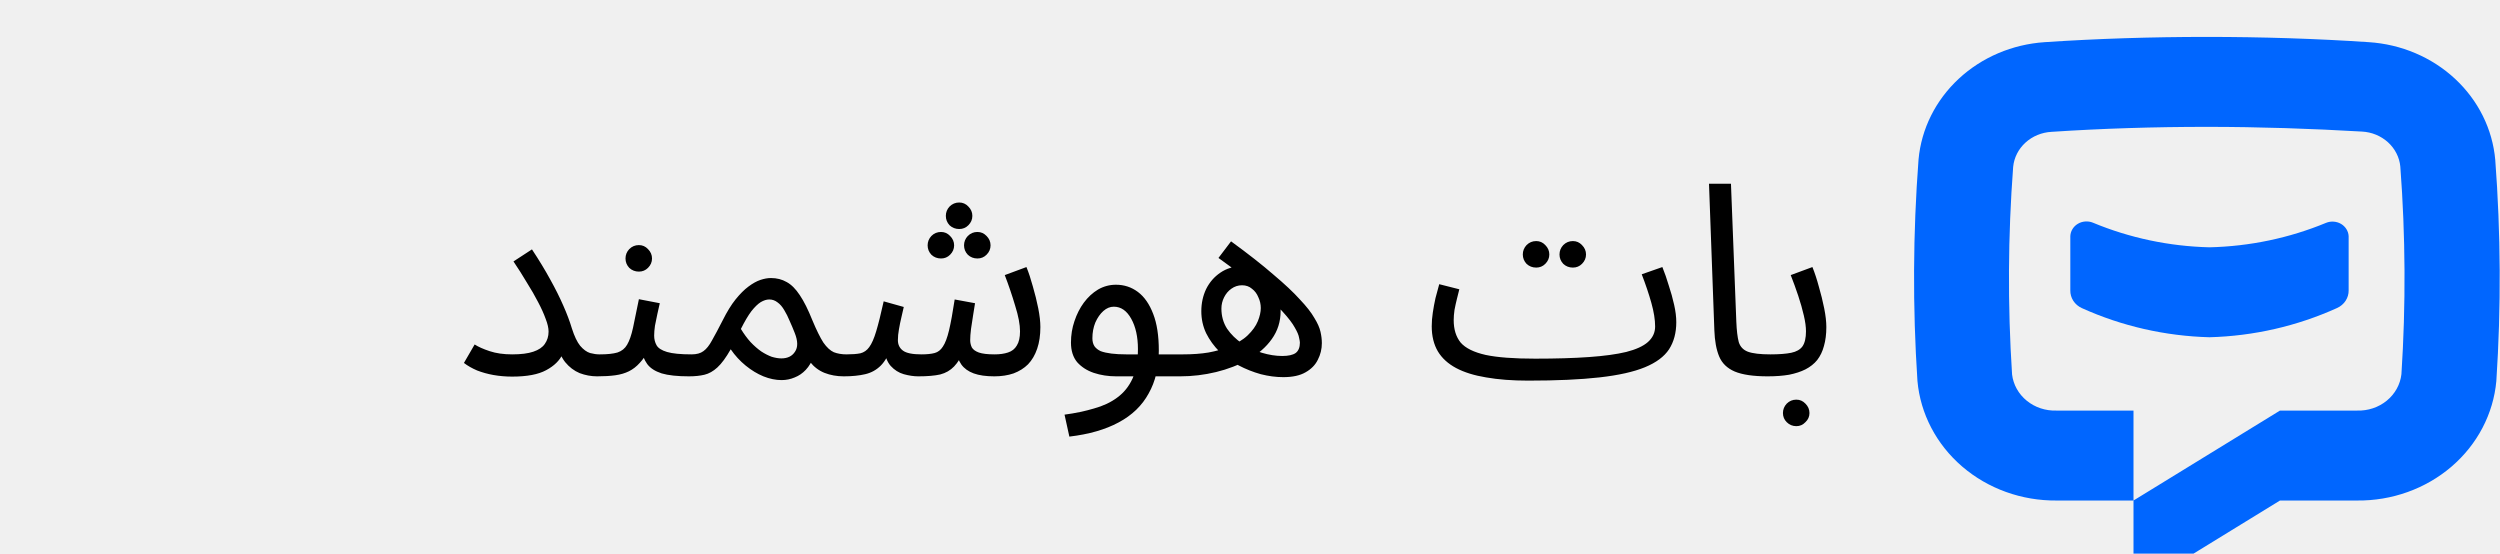
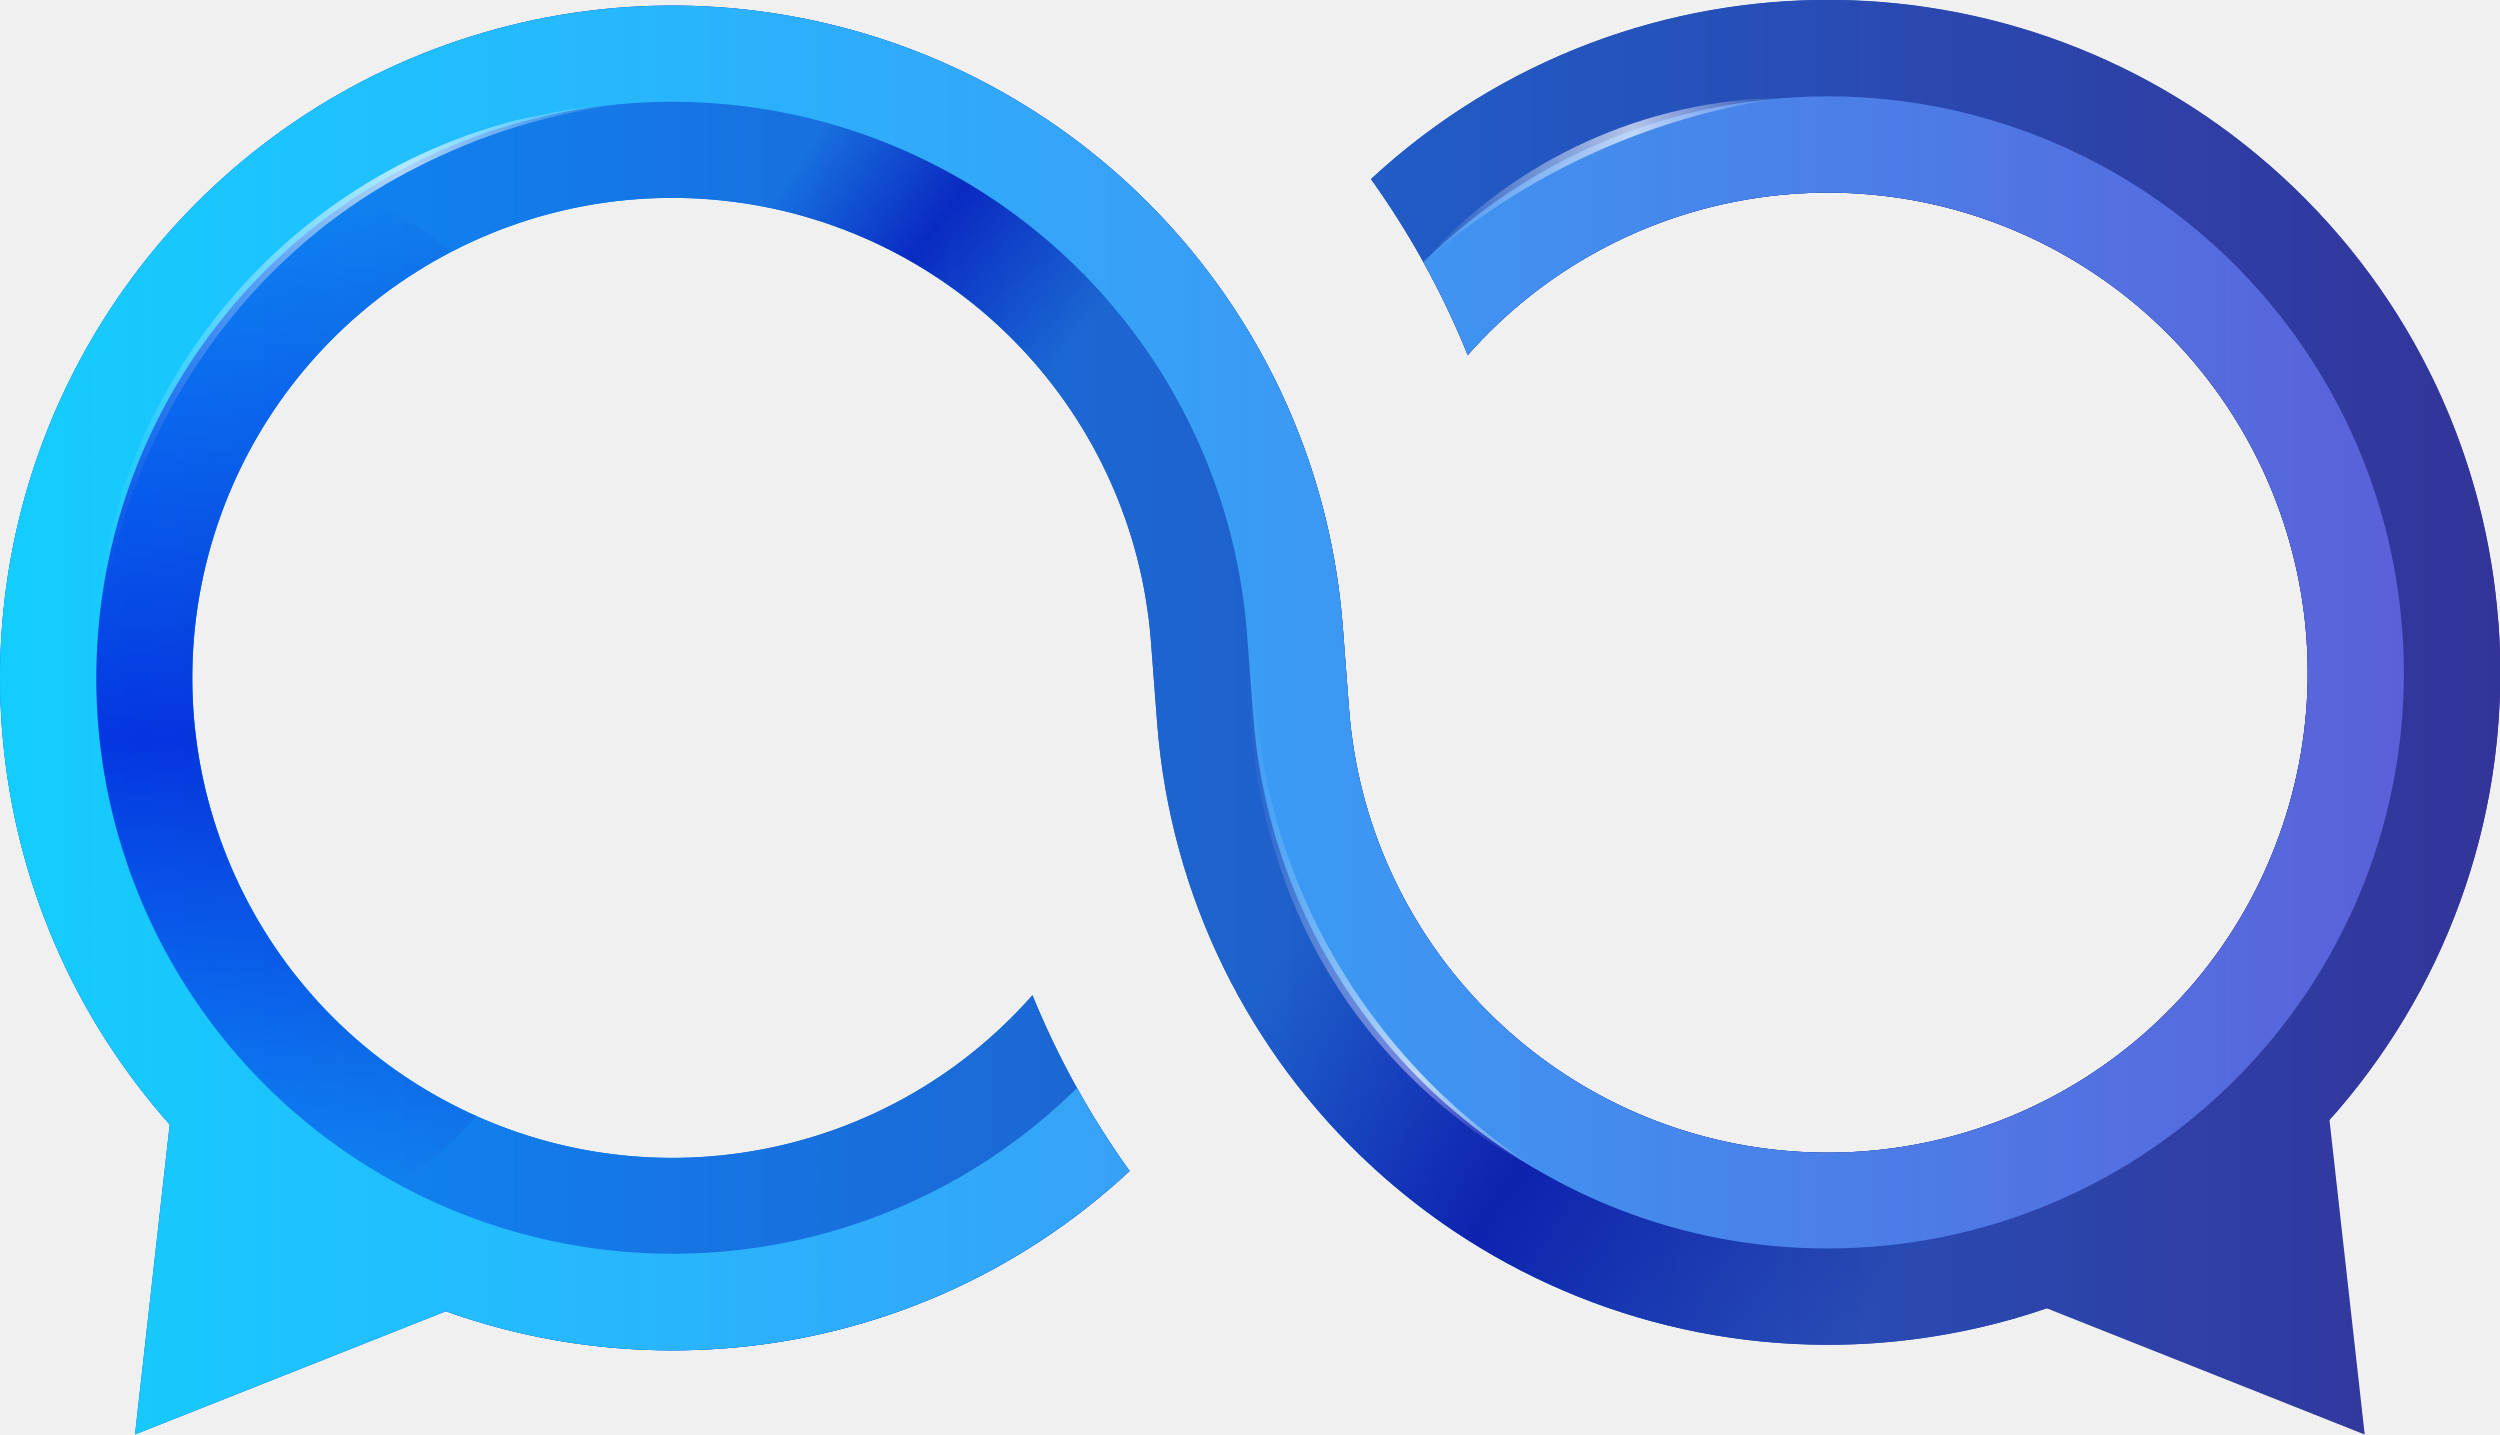
- <svg xmlns="http://www.w3.org/2000/svg" width="140" height="31" viewBox="0 0 140 31" fill="none">
-   <g clip-path="url(#clip0_66_9)">
-     <path d="M131.524 13.225V16.259C131.528 16.465 131.469 16.667 131.355 16.842C131.241 17.018 131.076 17.158 130.88 17.247C128.644 18.26 126.209 18.819 123.731 18.886C121.255 18.82 118.82 18.265 116.586 17.255C116.388 17.166 116.221 17.024 116.106 16.847C115.991 16.671 115.933 16.466 115.938 16.259V13.225C115.943 13.086 115.984 12.95 116.058 12.83C116.131 12.709 116.234 12.607 116.359 12.533C116.483 12.458 116.625 12.414 116.772 12.403C116.918 12.392 117.066 12.414 117.201 12.469C119.262 13.326 121.48 13.795 123.731 13.849C125.982 13.797 128.202 13.332 130.265 12.477C130.399 12.423 130.545 12.401 130.691 12.412C130.837 12.423 130.977 12.467 131.101 12.54C131.224 12.614 131.327 12.714 131.401 12.834C131.475 12.953 131.517 13.087 131.524 13.225Z" fill="#0066FF" />
-     <path d="M139.795 21.337C139.629 23.178 138.731 24.891 137.282 26.133C135.834 27.374 133.942 28.052 131.986 28.029H127.679L119.476 33.067V28.029L127.679 22.992H131.994C132.605 23.012 133.201 22.814 133.662 22.435C134.123 22.057 134.416 21.527 134.48 20.953C134.731 17.081 134.71 13.198 134.418 9.328C134.369 8.812 134.124 8.33 133.73 7.97C133.335 7.61 132.817 7.396 132.269 7.368C129.472 7.205 126.527 7.104 123.578 7.104C120.629 7.104 117.684 7.197 114.887 7.383C114.339 7.412 113.82 7.626 113.426 7.986C113.031 8.346 112.787 8.828 112.737 9.344C112.446 13.213 112.425 17.097 112.676 20.969C112.744 21.54 113.038 22.066 113.499 22.441C113.959 22.816 114.553 23.013 115.161 22.992H119.476V28.029H115.17C113.216 28.047 111.328 27.368 109.882 26.126C108.437 24.884 107.542 23.172 107.377 21.333C107.105 17.203 107.126 13.061 107.438 8.933C107.593 7.222 108.391 5.619 109.686 4.414C110.982 3.208 112.691 2.481 114.505 2.361C117.425 2.164 120.502 2.067 123.578 2.067C126.654 2.067 129.73 2.164 132.65 2.361C134.47 2.478 136.185 3.206 137.484 4.415C138.784 5.623 139.582 7.232 139.734 8.949C140.045 13.072 140.066 17.211 139.795 21.337Z" fill="#0066FF" />
-     <path d="M28.68 19.845C29.18 19.845 29.575 19.795 29.865 19.695C30.165 19.595 30.38 19.45 30.51 19.26C30.65 19.06 30.72 18.83 30.72 18.57C30.72 18.37 30.665 18.13 30.555 17.85C30.455 17.57 30.315 17.26 30.135 16.92C29.955 16.57 29.745 16.205 29.505 15.825C29.275 15.435 29.025 15.04 28.755 14.64L29.79 13.965C30.18 14.555 30.52 15.115 30.81 15.645C31.1 16.165 31.345 16.655 31.545 17.115C31.745 17.565 31.905 17.99 32.025 18.39C32.165 18.83 32.32 19.155 32.49 19.365C32.67 19.575 32.855 19.71 33.045 19.77C33.235 19.82 33.41 19.845 33.57 19.845C33.78 19.845 33.935 19.905 34.035 20.025C34.135 20.135 34.185 20.27 34.185 20.43C34.185 20.59 34.115 20.74 33.975 20.88C33.835 21.01 33.655 21.075 33.435 21.075C33.105 21.075 32.78 21.015 32.46 20.895C32.15 20.765 31.88 20.56 31.65 20.28C31.42 19.99 31.26 19.605 31.17 19.125L31.77 18.645C31.77 19.045 31.685 19.435 31.515 19.815C31.345 20.185 31.035 20.49 30.585 20.73C30.145 20.97 29.51 21.09 28.68 21.09C28.32 21.09 27.97 21.06 27.63 21C27.3 20.94 26.995 20.855 26.715 20.745C26.435 20.625 26.19 20.485 25.98 20.325L26.58 19.29C26.78 19.42 27.06 19.545 27.42 19.665C27.78 19.785 28.2 19.845 28.68 19.845ZM33.438 21.075L33.588 19.845C34.008 19.845 34.338 19.81 34.578 19.74C34.818 19.66 34.998 19.515 35.118 19.305C35.248 19.085 35.358 18.77 35.448 18.36C35.538 17.95 35.648 17.415 35.778 16.755L36.948 16.98C36.908 17.16 36.863 17.36 36.813 17.58C36.763 17.8 36.718 18.02 36.678 18.24C36.648 18.45 36.633 18.635 36.633 18.795C36.633 18.995 36.678 19.175 36.768 19.335C36.858 19.495 37.053 19.62 37.353 19.71C37.653 19.8 38.113 19.845 38.733 19.845C38.943 19.845 39.093 19.905 39.183 20.025C39.283 20.135 39.333 20.27 39.333 20.43C39.333 20.59 39.263 20.74 39.123 20.88C38.983 21.01 38.803 21.075 38.583 21.075C37.933 21.075 37.423 21.02 37.053 20.91C36.683 20.79 36.413 20.615 36.243 20.385C36.073 20.145 35.958 19.855 35.898 19.515L36.348 19.545C36.188 19.865 36.013 20.125 35.823 20.325C35.643 20.525 35.443 20.68 35.223 20.79C35.003 20.9 34.748 20.975 34.458 21.015C34.168 21.055 33.828 21.075 33.438 21.075ZM35.778 15.21C35.568 15.21 35.388 15.14 35.238 15C35.098 14.85 35.028 14.675 35.028 14.475C35.028 14.275 35.098 14.1 35.238 13.95C35.388 13.8 35.568 13.725 35.778 13.725C35.978 13.725 36.148 13.8 36.288 13.95C36.438 14.1 36.513 14.275 36.513 14.475C36.513 14.675 36.438 14.85 36.288 15C36.148 15.14 35.978 15.21 35.778 15.21ZM38.58 21.075L38.73 19.845C39.01 19.845 39.23 19.785 39.39 19.665C39.56 19.545 39.72 19.345 39.87 19.065C40.03 18.785 40.23 18.41 40.47 17.94C40.71 17.46 40.95 17.07 41.19 16.77C41.44 16.46 41.68 16.22 41.91 16.05C42.15 15.87 42.375 15.745 42.585 15.675C42.795 15.605 42.99 15.57 43.17 15.57C43.5 15.57 43.795 15.645 44.055 15.795C44.315 15.935 44.56 16.18 44.79 16.53C45.02 16.87 45.255 17.34 45.495 17.94C45.725 18.49 45.93 18.905 46.11 19.185C46.3 19.455 46.495 19.635 46.695 19.725C46.905 19.805 47.14 19.845 47.4 19.845C47.61 19.845 47.76 19.905 47.85 20.025C47.95 20.135 48 20.27 48 20.43C48 20.59 47.93 20.74 47.79 20.88C47.65 21.01 47.47 21.075 47.25 21.075C46.86 21.075 46.5 21.01 46.17 20.88C45.85 20.75 45.58 20.545 45.36 20.265L45.57 19.95C45.46 20.26 45.31 20.515 45.12 20.715C44.94 20.905 44.735 21.045 44.505 21.135C44.275 21.235 44.03 21.285 43.77 21.285C43.44 21.285 43.1 21.215 42.75 21.075C42.41 20.935 42.08 20.735 41.76 20.475C41.44 20.215 41.16 19.91 40.92 19.56C40.66 20.02 40.41 20.36 40.17 20.58C39.94 20.79 39.7 20.925 39.45 20.985C39.2 21.045 38.91 21.075 38.58 21.075ZM41.49 18.42C41.66 18.7 41.84 18.945 42.03 19.155C42.23 19.365 42.43 19.54 42.63 19.68C42.83 19.81 43.025 19.91 43.215 19.98C43.415 20.04 43.595 20.07 43.755 20.07C44.105 20.07 44.36 19.945 44.52 19.695C44.69 19.445 44.685 19.095 44.505 18.645C44.415 18.415 44.32 18.19 44.22 17.97C44.13 17.75 44.03 17.55 43.92 17.37C43.81 17.18 43.685 17.035 43.545 16.935C43.405 16.825 43.25 16.77 43.08 16.77C42.93 16.77 42.77 16.82 42.6 16.92C42.44 17.02 42.265 17.19 42.075 17.43C41.895 17.67 41.7 18 41.49 18.42ZM47.252 21.075L47.401 19.845C47.721 19.845 47.981 19.825 48.181 19.785C48.382 19.735 48.547 19.62 48.676 19.44C48.816 19.25 48.947 18.955 49.066 18.555C49.187 18.155 49.327 17.595 49.486 16.875L50.611 17.19C50.572 17.36 50.526 17.555 50.477 17.775C50.426 17.985 50.382 18.205 50.342 18.435C50.301 18.655 50.282 18.86 50.282 19.05C50.282 19.3 50.377 19.495 50.566 19.635C50.757 19.775 51.102 19.845 51.602 19.845C51.901 19.845 52.147 19.82 52.337 19.77C52.526 19.72 52.681 19.6 52.801 19.41C52.931 19.22 53.047 18.915 53.147 18.495C53.246 18.075 53.352 17.5 53.462 16.77L54.602 16.98C54.572 17.16 54.536 17.38 54.496 17.64C54.456 17.9 54.416 18.16 54.377 18.42C54.346 18.67 54.331 18.88 54.331 19.05C54.331 19.19 54.361 19.325 54.422 19.455C54.492 19.575 54.621 19.67 54.812 19.74C55.011 19.81 55.306 19.845 55.697 19.845C55.986 19.845 56.236 19.81 56.447 19.74C56.666 19.67 56.831 19.54 56.941 19.35C57.062 19.16 57.121 18.895 57.121 18.555C57.121 18.175 57.032 17.7 56.852 17.13C56.681 16.55 56.486 15.975 56.267 15.405L57.481 14.955C57.611 15.275 57.731 15.64 57.842 16.05C57.962 16.46 58.062 16.865 58.142 17.265C58.221 17.665 58.261 18.015 58.261 18.315C58.261 18.775 58.202 19.18 58.081 19.53C57.962 19.88 57.791 20.17 57.572 20.4C57.352 20.62 57.081 20.79 56.761 20.91C56.441 21.02 56.081 21.075 55.681 21.075C55.212 21.075 54.827 21.02 54.526 20.91C54.227 20.8 53.996 20.635 53.837 20.415C53.676 20.185 53.572 19.895 53.522 19.545H54.032C53.842 19.975 53.642 20.3 53.431 20.52C53.221 20.74 52.962 20.89 52.651 20.97C52.342 21.04 51.931 21.075 51.422 21.075C51.172 21.075 50.901 21.035 50.611 20.955C50.331 20.875 50.087 20.72 49.877 20.49C49.666 20.25 49.541 19.895 49.502 19.425L49.952 19.335C49.782 19.845 49.572 20.225 49.322 20.475C49.081 20.715 48.791 20.875 48.452 20.955C48.111 21.035 47.712 21.075 47.252 21.075ZM53.717 12.825C53.507 12.825 53.327 12.755 53.176 12.615C53.036 12.465 52.967 12.29 52.967 12.09C52.967 11.89 53.036 11.715 53.176 11.565C53.327 11.415 53.507 11.34 53.717 11.34C53.916 11.34 54.087 11.415 54.227 11.565C54.377 11.715 54.452 11.89 54.452 12.09C54.452 12.29 54.377 12.465 54.227 12.615C54.087 12.755 53.916 12.825 53.717 12.825ZM52.697 14.475C52.486 14.475 52.306 14.405 52.157 14.265C52.017 14.115 51.947 13.94 51.947 13.74C51.947 13.54 52.017 13.365 52.157 13.215C52.306 13.065 52.486 12.99 52.697 12.99C52.897 12.99 53.066 13.065 53.206 13.215C53.356 13.365 53.431 13.54 53.431 13.74C53.431 13.94 53.356 14.115 53.206 14.265C53.066 14.405 52.897 14.475 52.697 14.475ZM54.736 14.475C54.526 14.475 54.346 14.405 54.197 14.265C54.056 14.115 53.986 13.94 53.986 13.74C53.986 13.54 54.056 13.365 54.197 13.215C54.346 13.065 54.526 12.99 54.736 12.99C54.937 12.99 55.106 13.065 55.246 13.215C55.397 13.365 55.471 13.54 55.471 13.74C55.471 13.94 55.397 14.115 55.246 14.265C55.106 14.405 54.937 14.475 54.736 14.475ZM59.884 24.45L59.614 23.22C60.214 23.14 60.764 23.025 61.264 22.875C61.774 22.735 62.209 22.53 62.569 22.26C62.939 21.99 63.224 21.635 63.424 21.195C63.624 20.755 63.724 20.205 63.724 19.545C63.724 18.865 63.599 18.3 63.349 17.85C63.099 17.4 62.774 17.175 62.374 17.175C62.164 17.175 61.969 17.255 61.789 17.415C61.609 17.575 61.459 17.79 61.339 18.06C61.229 18.33 61.174 18.625 61.174 18.945C61.174 19.125 61.214 19.275 61.294 19.395C61.374 19.505 61.489 19.595 61.639 19.665C61.799 19.725 61.999 19.77 62.239 19.8C62.479 19.83 62.759 19.845 63.079 19.845H66.244C66.454 19.845 66.604 19.905 66.694 20.025C66.794 20.135 66.844 20.27 66.844 20.43C66.844 20.59 66.774 20.74 66.634 20.88C66.494 21.01 66.314 21.075 66.094 21.075H62.509C62.059 21.075 61.639 21.01 61.249 20.88C60.869 20.75 60.559 20.55 60.319 20.28C60.089 20 59.974 19.635 59.974 19.185C59.974 18.765 60.039 18.365 60.169 17.985C60.299 17.595 60.474 17.25 60.694 16.95C60.924 16.64 61.189 16.395 61.489 16.215C61.799 16.035 62.134 15.945 62.494 15.945C62.954 15.945 63.364 16.08 63.724 16.35C64.084 16.62 64.369 17.03 64.579 17.58C64.789 18.12 64.894 18.805 64.894 19.635C64.894 20.565 64.704 21.365 64.324 22.035C63.954 22.715 63.394 23.255 62.644 23.655C61.904 24.055 60.984 24.32 59.884 24.45ZM71.864 21.12C71.454 21.12 71.034 21.065 70.604 20.955C70.174 20.835 69.759 20.67 69.359 20.46C68.969 20.25 68.614 19.995 68.294 19.695C67.984 19.385 67.734 19.04 67.544 18.66C67.364 18.28 67.274 17.87 67.274 17.43C67.274 16.98 67.364 16.565 67.544 16.185C67.734 15.805 67.999 15.5 68.339 15.27C68.689 15.03 69.094 14.91 69.554 14.91C70.004 14.91 70.389 15.035 70.709 15.285C71.029 15.525 71.274 15.84 71.444 16.23C71.624 16.61 71.714 17.01 71.714 17.43C71.714 18.01 71.549 18.53 71.219 18.99C70.899 19.44 70.464 19.82 69.914 20.13C69.364 20.44 68.759 20.675 68.099 20.835C67.439 20.995 66.769 21.075 66.089 21.075L66.239 19.845C66.779 19.845 67.259 19.81 67.679 19.74C68.109 19.66 68.479 19.555 68.789 19.425C69.249 19.245 69.609 19.03 69.869 18.78C70.139 18.52 70.329 18.255 70.439 17.985C70.549 17.715 70.604 17.47 70.604 17.25C70.604 17.04 70.559 16.84 70.469 16.65C70.389 16.45 70.269 16.29 70.109 16.17C69.959 16.04 69.774 15.975 69.554 15.975C69.334 15.975 69.134 16.04 68.954 16.17C68.784 16.29 68.649 16.45 68.549 16.65C68.449 16.85 68.399 17.06 68.399 17.28C68.399 17.7 68.504 18.075 68.714 18.405C68.934 18.725 69.214 19 69.554 19.23C69.904 19.46 70.274 19.635 70.664 19.755C71.064 19.875 71.444 19.935 71.804 19.935C72.144 19.935 72.394 19.88 72.554 19.77C72.714 19.65 72.794 19.455 72.794 19.185C72.794 19.135 72.779 19.045 72.749 18.915C72.729 18.775 72.649 18.585 72.509 18.345C72.379 18.105 72.154 17.81 71.834 17.46C71.514 17.1 71.064 16.675 70.484 16.185C69.904 15.685 69.154 15.105 68.234 14.445L68.939 13.515C69.899 14.215 70.689 14.835 71.309 15.375C71.939 15.905 72.434 16.37 72.794 16.77C73.164 17.16 73.434 17.505 73.604 17.805C73.784 18.095 73.899 18.355 73.949 18.585C73.999 18.805 74.024 19.015 74.024 19.215C74.024 19.545 73.949 19.855 73.799 20.145C73.659 20.435 73.429 20.67 73.109 20.85C72.799 21.03 72.384 21.12 71.864 21.12ZM85.577 21.315L85.967 20.085C87.137 20.085 88.142 20.055 88.982 19.995C89.832 19.935 90.527 19.84 91.067 19.71C91.617 19.57 92.022 19.385 92.282 19.155C92.552 18.915 92.687 18.625 92.687 18.285C92.687 17.905 92.617 17.465 92.477 16.965C92.337 16.465 92.157 15.93 91.937 15.36L93.092 14.955C93.222 15.275 93.342 15.62 93.452 15.99C93.572 16.35 93.672 16.71 93.752 17.07C93.832 17.42 93.872 17.745 93.872 18.045C93.872 18.635 93.737 19.14 93.467 19.56C93.197 19.97 92.747 20.305 92.117 20.565C91.487 20.825 90.637 21.015 89.567 21.135C88.507 21.255 87.177 21.315 85.577 21.315ZM85.577 21.315C84.687 21.315 83.902 21.255 83.222 21.135C82.552 21.025 81.992 20.85 81.542 20.61C81.092 20.37 80.752 20.06 80.522 19.68C80.292 19.29 80.177 18.82 80.177 18.27C80.177 18.02 80.197 17.765 80.237 17.505C80.277 17.235 80.327 16.965 80.387 16.695C80.457 16.425 80.527 16.165 80.597 15.915L81.722 16.2C81.682 16.35 81.637 16.53 81.587 16.74C81.537 16.94 81.492 17.145 81.452 17.355C81.422 17.565 81.407 17.755 81.407 17.925C81.407 18.445 81.537 18.865 81.797 19.185C82.067 19.495 82.532 19.725 83.192 19.875C83.852 20.015 84.777 20.085 85.967 20.085L86.267 20.835L85.577 21.315ZM88.082 14.985C87.872 14.985 87.692 14.915 87.542 14.775C87.402 14.625 87.332 14.45 87.332 14.25C87.332 14.05 87.402 13.875 87.542 13.725C87.692 13.575 87.872 13.5 88.082 13.5C88.282 13.5 88.452 13.575 88.592 13.725C88.742 13.875 88.817 14.05 88.817 14.25C88.817 14.45 88.742 14.625 88.592 14.775C88.452 14.915 88.282 14.985 88.082 14.985ZM86.027 14.985C85.817 14.985 85.637 14.915 85.487 14.775C85.347 14.625 85.277 14.45 85.277 14.25C85.277 14.05 85.347 13.875 85.487 13.725C85.637 13.575 85.817 13.5 86.027 13.5C86.227 13.5 86.397 13.575 86.537 13.725C86.687 13.875 86.762 14.05 86.762 14.25C86.762 14.45 86.687 14.625 86.537 14.775C86.397 14.915 86.227 14.985 86.027 14.985ZM98.99 21.075C98.189 21.075 97.575 20.985 97.144 20.805C96.725 20.625 96.434 20.345 96.275 19.965C96.115 19.585 96.025 19.095 96.004 18.495L95.704 10.29H96.934L97.234 18.015C97.254 18.505 97.299 18.885 97.37 19.155C97.45 19.415 97.62 19.595 97.879 19.695C98.15 19.795 98.57 19.845 99.139 19.845C99.35 19.845 99.499 19.905 99.59 20.025C99.689 20.135 99.74 20.27 99.74 20.43C99.74 20.59 99.669 20.74 99.529 20.88C99.389 21.01 99.21 21.075 98.99 21.075ZM98.99 21.075L99.14 19.845C99.63 19.845 100.02 19.815 100.31 19.755C100.6 19.695 100.81 19.575 100.94 19.395C101.07 19.205 101.135 18.925 101.135 18.555C101.135 18.305 101.095 18.01 101.015 17.67C100.935 17.32 100.83 16.95 100.7 16.56C100.57 16.17 100.43 15.785 100.28 15.405L101.495 14.955C101.625 15.275 101.745 15.64 101.855 16.05C101.975 16.46 102.075 16.865 102.155 17.265C102.235 17.665 102.275 18.015 102.275 18.315C102.275 18.715 102.23 19.07 102.14 19.38C102.06 19.68 101.935 19.94 101.765 20.16C101.595 20.37 101.375 20.545 101.105 20.685C100.845 20.815 100.54 20.915 100.19 20.985C99.84 21.045 99.44 21.075 98.99 21.075ZM100.595 23.865C100.385 23.865 100.205 23.79 100.055 23.64C99.915 23.5 99.845 23.33 99.845 23.13C99.845 22.93 99.915 22.755 100.055 22.605C100.205 22.455 100.385 22.38 100.595 22.38C100.795 22.38 100.965 22.455 101.105 22.605C101.255 22.755 101.33 22.93 101.33 23.13C101.33 23.33 101.255 23.5 101.105 23.64C100.965 23.79 100.795 23.865 100.595 23.865Z" fill="black" />
+ <svg xmlns="http://www.w3.org/2000/svg" xmlns:xlink="http://www.w3.org/1999/xlink" viewBox="0 0 250.01 143.45">
+   <defs>
+     <style>.cls-1{isolation:isolate;}.cls-2{fill:url(#linear-gradient);}.cls-3{fill:url(#linear-gradient-2);}.cls-4,.cls-5,.cls-6,.cls-7{mix-blend-mode:screen;}.cls-4{fill:url(#linear-gradient-3);}.cls-5,.cls-6,.cls-7{opacity:0.66;}.cls-5{fill:url(#linear-gradient-4);}.cls-6{fill:url(#linear-gradient-5);}.cls-7{fill:url(#linear-gradient-6);}.cls-10,.cls-8,.cls-9{mix-blend-mode:multiply;opacity:0.8;}.cls-8{fill:url(#linear-gradient-7);}.cls-9{fill:url(#linear-gradient-8);}.cls-10{fill:url(#linear-gradient-9);}</style>
+     <linearGradient id="linear-gradient" x1="117.52" y1="160.76" x2="367.53" y2="160.76" gradientUnits="userSpaceOnUse">
+       <stop offset="0" stop-color="#0a8eff" />
+       <stop offset="1" stop-color="#333499" />
+     </linearGradient>
+     <linearGradient id="linear-gradient-2" x1="117.52" y1="164.96" x2="367.53" y2="164.96" xlink:href="#linear-gradient" />
+     <linearGradient id="linear-gradient-3" x1="117.52" y1="165.24" x2="357.91" y2="165.24" xlink:href="#linear-gradient" />
+     <linearGradient id="linear-gradient-4" x1="127" y1="134.49" x2="180.41" y2="134.49" gradientUnits="userSpaceOnUse">
+       <stop offset="0" />
+       <stop offset="0.58" stop-color="#fff" />
+       <stop offset="1" />
+     </linearGradient>
+     <linearGradient id="linear-gradient-5" x1="242.2" y1="183.62" x2="271.78" y2="183.62" xlink:href="#linear-gradient-4" />
+     <linearGradient id="linear-gradient-6" x1="259.86" y1="111.23" x2="295.94" y2="111.23" xlink:href="#linear-gradient-4" />
+     <linearGradient id="linear-gradient-7" x1="146.14" y1="211.56" x2="146.14" y2="112.84" gradientUnits="userSpaceOnUse">
+       <stop offset="0" stop-color="#fff" />
+       <stop offset="0.09" stop-color="#dadbf9" />
+       <stop offset="0.3" stop-color="#7e7fe9" />
+       <stop offset="0.45" stop-color="#3a3cde" />
+       <stop offset="0.62" stop-color="#7779e8" />
+       <stop offset="1" stop-color="#fff" />
+     </linearGradient>
+     <linearGradient id="linear-gradient-8" x1="246.19" y1="188.61" x2="305.05" y2="223.78" xlink:href="#linear-gradient-7" />
+     <linearGradient id="linear-gradient-9" x1="196.84" y1="109.91" x2="223.63" y2="129.65" xlink:href="#linear-gradient-7" />
+   </defs>
+   <g class="cls-1">
+     <g id="OBJECTS">
+       <path class="cls-2" d="M367.34,155.4a67.23,67.23,0,0,0-112.72-44.26,85,85,0,0,1,9.68,17.6,48,48,0,1,1-11.87,35.37l-.62-8.15a67.23,67.23,0,1,0-67.15,72.32c1.72,0,3.46-.06,5.19-.19a66.77,66.77,0,0,0,40.63-17.75,85.6,85.6,0,0,1-9.71-17.58,48,48,0,1,1,11.85-35.35l.62,8.15a67.33,67.33,0,0,0,67,62.16c1.7,0,3.41-.06,5.13-.19a67.26,67.26,0,0,0,62-72.13Z" transform="translate(-117.52 -93.23)" />
+       <path class="cls-3" d="M351.29,204.29a67.23,67.23,0,0,0-96.67-93.15,85,85,0,0,1,9.68,17.6,48,48,0,1,1-11.87,35.37l-.62-8.15a67.24,67.24,0,1,0-117.32,49.72l-3.47,31,31.09-12.32a66.8,66.8,0,0,0,22.55,3.91c1.72,0,3.46-.06,5.19-.19a66.77,66.77,0,0,0,40.63-17.75,85.6,85.6,0,0,1-9.71-17.58,48,48,0,1,1,11.85-35.35l.62,8.15a67.33,67.33,0,0,0,67,62.16c1.7,0,3.41-.06,5.13-.19a67.6,67.6,0,0,0,16.82-3.46L354,236.69l-3.53-31.52C350.77,204.87,351,204.59,351.29,204.29Z" transform="translate(-117.52 -93.23)" />
+       <path class="cls-4" d="M357.74,156.12a57.61,57.61,0,0,0-97.88-36.68,84.27,84.27,0,0,1,4.44,9.3,48,48,0,1,1-11.87,35.37l-.62-8.15a67.24,67.24,0,1,0-117.32,49.72l-3.47,31,31.09-12.32a66.8,66.8,0,0,0,22.55,3.91c1.72,0,3.46-.06,5.19-.19a66.77,66.77,0,0,0,40.63-17.75,83.59,83.59,0,0,1-5.25-8.3,57.6,57.6,0,1,1,17-45.36l.62,8.15a57.61,57.61,0,1,0,114.9-8.71Z" transform="translate(-117.52 -93.23)" />
+       <path class="cls-5" d="M127.31,165.39c-2.94-27.4,15.22-53.34,41.89-60.15,1.86-.37,3.71-.78,5.57-1.11l5.64-.54A61.12,61.12,0,0,0,159,110.07c-20.23,10.27-32.86,32.71-31.67,55.32Z" transform="translate(-117.52 -93.23)" />
+       <path class="cls-6" d="M242.22,156.68c.71,5.31,1,10.7,2.25,15.91a60.75,60.75,0,0,0,20.81,33.23,68.67,68.67,0,0,0,6.5,4.73,54.11,54.11,0,0,1-6.88-4.24c-16.44-12.09-23.06-29.67-22.68-49.63Z" transform="translate(-117.52 -93.23)" />
+       <path class="cls-7" d="M295.94,103a69.26,69.26,0,0,0-32.12,13.27c-1.18.87-2.83,2.21-4,3.14A49.23,49.23,0,0,1,295.94,103Z" transform="translate(-117.52 -93.23)" />
+       <path class="cls-8" d="M165.14,204.85a48,48,0,0,1-2.5-86.42c-.6-.51-1.22-1-1.86-1.48a33.89,33.89,0,0,0-7.58-4.11,57.6,57.6,0,0,0,3.88,98.72A28.57,28.57,0,0,0,165.14,204.85Z" transform="translate(-117.52 -93.23)" />
+       <path class="cls-9" d="M304.65,217.93a57.63,57.63,0,0,1-60.17-43.15,32.13,32.13,0,0,0-7.22,9.1,67.38,67.38,0,0,0,63,43.84c1.7,0,3.41-.06,5.13-.19a69.83,69.83,0,0,0,9.09-1.32c.75-1.4,1.45-2.8,2.13-4.21,1.13-2.37,2.21-4.8,3.15-7.29A57.36,57.36,0,0,1,304.65,217.93Z" transform="translate(-117.52 -93.23)" />
+       <path class="cls-10" d="M188.31,103.54a42.54,42.54,0,0,0-2.82,9.26,2.17,2.17,0,0,0,0,.25,48,48,0,0,1,42.48,27c.38-.27.76-.53,1.12-.82a33.17,33.17,0,0,0,6-6.29A57.66,57.66,0,0,0,188.31,103.54Z" transform="translate(-117.52 -93.23)" />
+     </g>
  </g>
-   <defs>
-     <clipPath id="clip0_66_9">
-       <rect width="140" height="31" fill="white" />
-     </clipPath>
-   </defs>
</svg>
